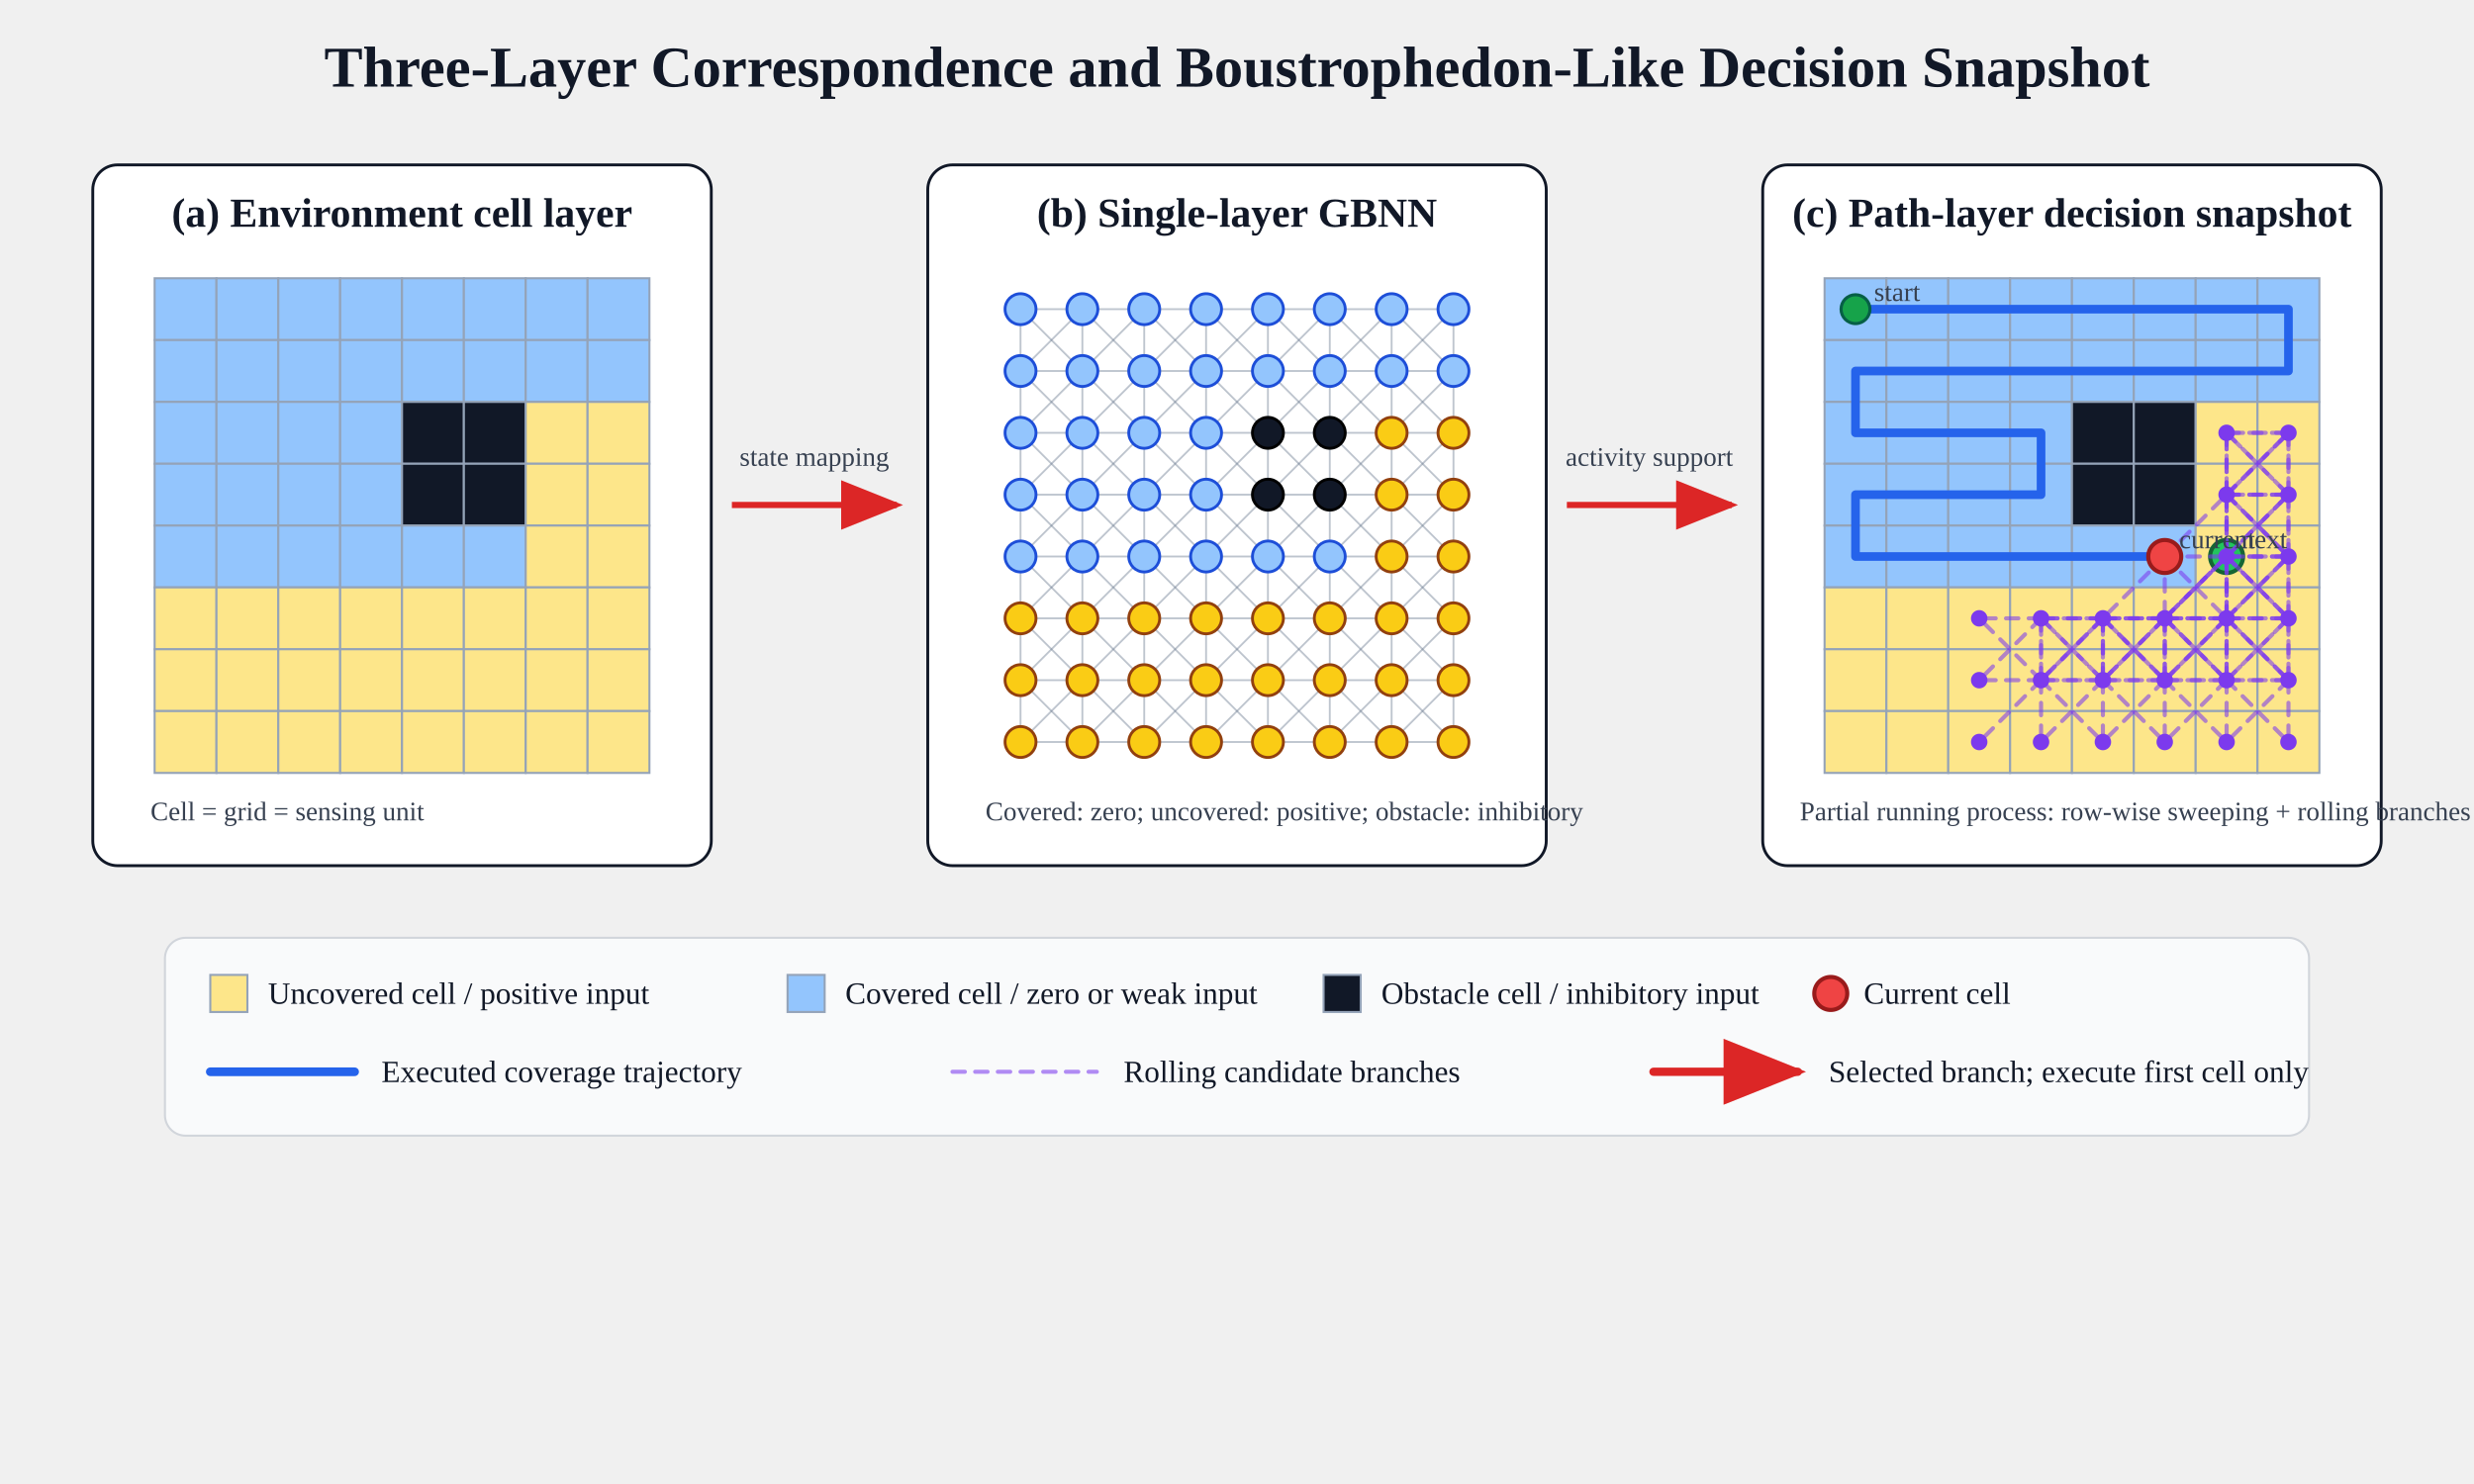
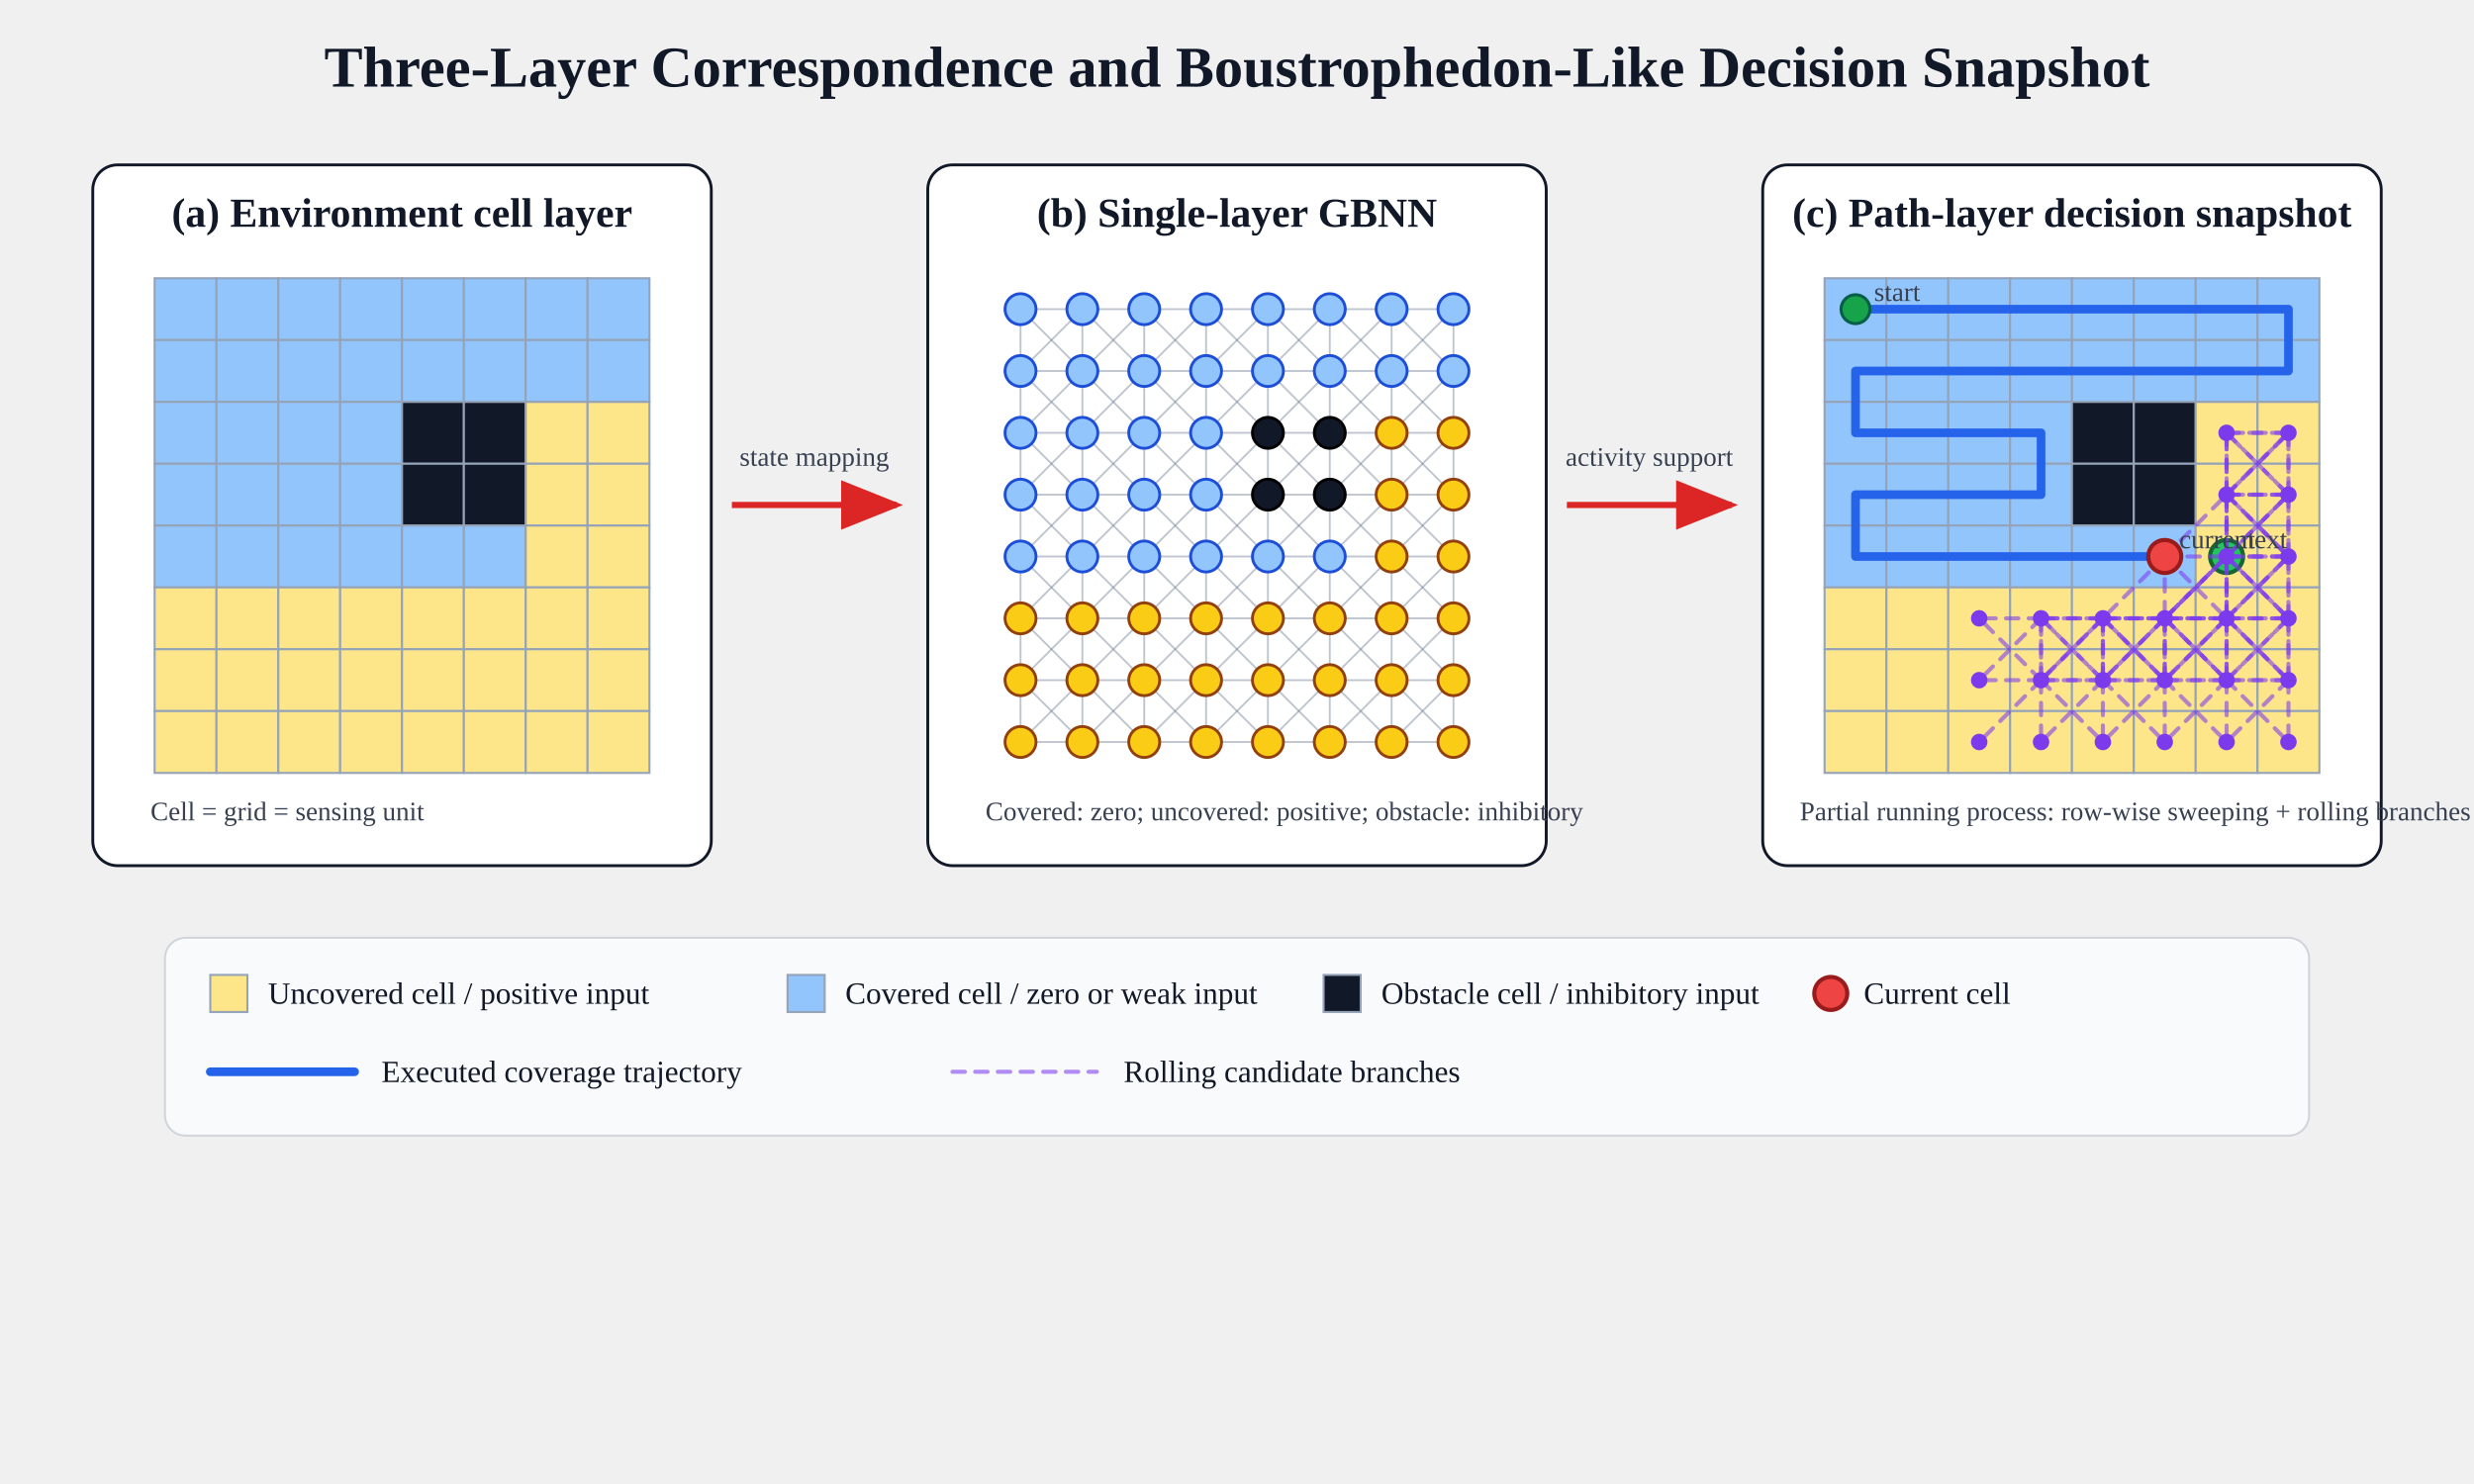
<svg xmlns="http://www.w3.org/2000/svg" width="1200" height="720" viewBox="0 0 1200 720">
  <defs>
    <style>
      text { font-family: "Times New Roman", "Noto Serif", serif; fill:#111827; }
      .title { font-size:28px; font-weight:bold; }
      .subtitle { font-size:20px; font-weight:bold; }
      .label { font-size:15px; }
      .small { font-size:13px; fill:#374151; }
      .panel { fill:#ffffff; stroke:#111827; stroke-width:1.4; rx:12; }
      .grid { stroke:#94a3b8; stroke-width:1; }
      .covered { fill:#93c5fd; }
      .uncovered { fill:#fde68a; }
      .obstacle { fill:#111827; }
      .current-cell { fill:#ef4444; stroke:#991b1b; stroke-width:2; }
      .next-cell { fill:#22c55e; stroke:#166534; stroke-width:2; }
      .synapse { stroke:#64748b; stroke-width:0.9; opacity:0.42; }
      .neuron-pos { fill:#facc15; stroke:#92400e; stroke-width:1.4; }
      .neuron-zero { fill:#93c5fd; stroke:#1d4ed8; stroke-width:1.4; }
      .neuron-neg { fill:#111827; stroke:#000000; stroke-width:1.4; }
      .history { fill:none; stroke:#2563eb; stroke-width:4.2; stroke-linecap:round; stroke-linejoin:round; }
      .candidate { fill:none; stroke:#7c3aed; stroke-width:2; stroke-dasharray:6 5; opacity:0.58; stroke-linecap:round; stroke-linejoin:round; }
      .best { fill:none; stroke:#dc2626; stroke-width:4; stroke-linecap:round; stroke-linejoin:round; marker-end:url(#arrowhead); }
      .arrow { stroke:#dc2626; stroke-width:3; marker-end:url(#arrowhead); }
    </style>
    <marker id="arrowhead" markerWidth="10" markerHeight="8" refX="9" refY="4" orient="auto">
      <polygon points="0 0,10 4,0 8" fill="#dc2626" />
    </marker>
    <g id="cell-state-layer">
      <rect x="30" y="55" width="30" height="30" class="covered grid" />
      <rect x="60" y="55" width="30" height="30" class="covered grid" />
      <rect x="90" y="55" width="30" height="30" class="covered grid" />
      <rect x="120" y="55" width="30" height="30" class="covered grid" />
      <rect x="150" y="55" width="30" height="30" class="covered grid" />
      <rect x="180" y="55" width="30" height="30" class="covered grid" />
      <rect x="210" y="55" width="30" height="30" class="covered grid" />
      <rect x="240" y="55" width="30" height="30" class="covered grid" />
      <rect x="30" y="85" width="30" height="30" class="covered grid" />
      <rect x="60" y="85" width="30" height="30" class="covered grid" />
      <rect x="90" y="85" width="30" height="30" class="covered grid" />
      <rect x="120" y="85" width="30" height="30" class="covered grid" />
      <rect x="150" y="85" width="30" height="30" class="covered grid" />
      <rect x="180" y="85" width="30" height="30" class="covered grid" />
      <rect x="210" y="85" width="30" height="30" class="covered grid" />
      <rect x="240" y="85" width="30" height="30" class="covered grid" />
      <rect x="30" y="115" width="30" height="30" class="covered grid" />
      <rect x="60" y="115" width="30" height="30" class="covered grid" />
      <rect x="90" y="115" width="30" height="30" class="covered grid" />
      <rect x="120" y="115" width="30" height="30" class="covered grid" />
      <rect x="150" y="115" width="30" height="30" class="obstacle grid" />
      <rect x="180" y="115" width="30" height="30" class="obstacle grid" />
      <rect x="210" y="115" width="30" height="30" class="uncovered grid" />
      <rect x="240" y="115" width="30" height="30" class="uncovered grid" />
      <rect x="30" y="145" width="30" height="30" class="covered grid" />
      <rect x="60" y="145" width="30" height="30" class="covered grid" />
      <rect x="90" y="145" width="30" height="30" class="covered grid" />
      <rect x="120" y="145" width="30" height="30" class="covered grid" />
      <rect x="150" y="145" width="30" height="30" class="obstacle grid" />
      <rect x="180" y="145" width="30" height="30" class="obstacle grid" />
      <rect x="210" y="145" width="30" height="30" class="uncovered grid" />
      <rect x="240" y="145" width="30" height="30" class="uncovered grid" />
      <rect x="30" y="175" width="30" height="30" class="covered grid" />
      <rect x="60" y="175" width="30" height="30" class="covered grid" />
      <rect x="90" y="175" width="30" height="30" class="covered grid" />
      <rect x="120" y="175" width="30" height="30" class="covered grid" />
      <rect x="150" y="175" width="30" height="30" class="covered grid" />
      <rect x="180" y="175" width="30" height="30" class="covered grid" />
      <rect x="210" y="175" width="30" height="30" class="uncovered grid" />
      <rect x="240" y="175" width="30" height="30" class="uncovered grid" />
      <rect x="30" y="205" width="30" height="30" class="uncovered grid" />
      <rect x="60" y="205" width="30" height="30" class="uncovered grid" />
      <rect x="90" y="205" width="30" height="30" class="uncovered grid" />
      <rect x="120" y="205" width="30" height="30" class="uncovered grid" />
      <rect x="150" y="205" width="30" height="30" class="uncovered grid" />
      <rect x="180" y="205" width="30" height="30" class="uncovered grid" />
      <rect x="210" y="205" width="30" height="30" class="uncovered grid" />
      <rect x="240" y="205" width="30" height="30" class="uncovered grid" />
      <rect x="30" y="235" width="30" height="30" class="uncovered grid" />
      <rect x="60" y="235" width="30" height="30" class="uncovered grid" />
      <rect x="90" y="235" width="30" height="30" class="uncovered grid" />
      <rect x="120" y="235" width="30" height="30" class="uncovered grid" />
      <rect x="150" y="235" width="30" height="30" class="uncovered grid" />
      <rect x="180" y="235" width="30" height="30" class="uncovered grid" />
      <rect x="210" y="235" width="30" height="30" class="uncovered grid" />
      <rect x="240" y="235" width="30" height="30" class="uncovered grid" />
      <rect x="30" y="265" width="30" height="30" class="uncovered grid" />
      <rect x="60" y="265" width="30" height="30" class="uncovered grid" />
      <rect x="90" y="265" width="30" height="30" class="uncovered grid" />
      <rect x="120" y="265" width="30" height="30" class="uncovered grid" />
      <rect x="150" y="265" width="30" height="30" class="uncovered grid" />
      <rect x="180" y="265" width="30" height="30" class="uncovered grid" />
      <rect x="210" y="265" width="30" height="30" class="uncovered grid" />
      <rect x="240" y="265" width="30" height="30" class="uncovered grid" />
    </g>
    <g id="eight-neighbor-links">
      <path d="M45 70 H255 M45 100 H255 M45 130 H255 M45 160 H255 M45 190 H255 M45 220 H255 M45 250 H255 M45 280 H255" class="synapse" />
      <path d="M45 70 V280 M75 70 V280 M105 70 V280 M135 70 V280 M165 70 V280 M195 70 V280 M225 70 V280 M255 70 V280" class="synapse" />
      <path d="M45 70 L255 280 M75 70 L255 250 M105 70 L255 220 M135 70 L255 190 M165 70 L255 160 M195 70 L255 130 M225 70 L255 100 M45 100 L225 280 M45 130 L195 280 M45 160 L165 280 M45 190 L135 280 M45 220 L105 280 M45 250 L75 280" class="synapse" />
      <path d="M255 70 L45 280 M225 70 L45 250 M195 70 L45 220 M165 70 L45 190 M135 70 L45 160 M105 70 L45 130 M75 70 L45 100 M255 100 L75 280 M255 130 L105 280 M255 160 L135 280 M255 190 L165 280 M255 220 L195 280 M255 250 L225 280" class="synapse" />
    </g>
    <g id="neuron-layer">
      <use href="#eight-neighbor-links" />
      <circle cx="45" cy="70" r="7.5" class="neuron-zero" />
      <circle cx="75" cy="70" r="7.5" class="neuron-zero" />
      <circle cx="105" cy="70" r="7.5" class="neuron-zero" />
      <circle cx="135" cy="70" r="7.5" class="neuron-zero" />
      <circle cx="165" cy="70" r="7.5" class="neuron-zero" />
      <circle cx="195" cy="70" r="7.5" class="neuron-zero" />
      <circle cx="225" cy="70" r="7.5" class="neuron-zero" />
      <circle cx="255" cy="70" r="7.5" class="neuron-zero" />
      <circle cx="45" cy="100" r="7.5" class="neuron-zero" />
      <circle cx="75" cy="100" r="7.5" class="neuron-zero" />
      <circle cx="105" cy="100" r="7.5" class="neuron-zero" />
      <circle cx="135" cy="100" r="7.5" class="neuron-zero" />
      <circle cx="165" cy="100" r="7.5" class="neuron-zero" />
      <circle cx="195" cy="100" r="7.5" class="neuron-zero" />
      <circle cx="225" cy="100" r="7.5" class="neuron-zero" />
      <circle cx="255" cy="100" r="7.5" class="neuron-zero" />
      <circle cx="45" cy="130" r="7.5" class="neuron-zero" />
      <circle cx="75" cy="130" r="7.5" class="neuron-zero" />
      <circle cx="105" cy="130" r="7.5" class="neuron-zero" />
      <circle cx="135" cy="130" r="7.5" class="neuron-zero" />
      <circle cx="165" cy="130" r="7.5" class="neuron-neg" />
      <circle cx="195" cy="130" r="7.5" class="neuron-neg" />
      <circle cx="225" cy="130" r="7.5" class="neuron-pos" />
      <circle cx="255" cy="130" r="7.5" class="neuron-pos" />
      <circle cx="45" cy="160" r="7.5" class="neuron-zero" />
      <circle cx="75" cy="160" r="7.5" class="neuron-zero" />
      <circle cx="105" cy="160" r="7.5" class="neuron-zero" />
      <circle cx="135" cy="160" r="7.5" class="neuron-zero" />
      <circle cx="165" cy="160" r="7.5" class="neuron-neg" />
      <circle cx="195" cy="160" r="7.5" class="neuron-neg" />
      <circle cx="225" cy="160" r="7.5" class="neuron-pos" />
      <circle cx="255" cy="160" r="7.5" class="neuron-pos" />
      <circle cx="45" cy="190" r="7.5" class="neuron-zero" />
      <circle cx="75" cy="190" r="7.5" class="neuron-zero" />
      <circle cx="105" cy="190" r="7.5" class="neuron-zero" />
      <circle cx="135" cy="190" r="7.5" class="neuron-zero" />
      <circle cx="165" cy="190" r="7.5" class="neuron-zero" />
      <circle cx="195" cy="190" r="7.5" class="neuron-zero" />
      <circle cx="225" cy="190" r="7.5" class="neuron-pos" />
      <circle cx="255" cy="190" r="7.5" class="neuron-pos" />
      <circle cx="45" cy="220" r="7.5" class="neuron-pos" />
      <circle cx="75" cy="220" r="7.5" class="neuron-pos" />
      <circle cx="105" cy="220" r="7.5" class="neuron-pos" />
      <circle cx="135" cy="220" r="7.5" class="neuron-pos" />
      <circle cx="165" cy="220" r="7.5" class="neuron-pos" />
      <circle cx="195" cy="220" r="7.5" class="neuron-pos" />
      <circle cx="225" cy="220" r="7.5" class="neuron-pos" />
      <circle cx="255" cy="220" r="7.5" class="neuron-pos" />
      <circle cx="45" cy="250" r="7.5" class="neuron-pos" />
      <circle cx="75" cy="250" r="7.5" class="neuron-pos" />
      <circle cx="105" cy="250" r="7.5" class="neuron-pos" />
      <circle cx="135" cy="250" r="7.5" class="neuron-pos" />
      <circle cx="165" cy="250" r="7.5" class="neuron-pos" />
      <circle cx="195" cy="250" r="7.5" class="neuron-pos" />
      <circle cx="225" cy="250" r="7.5" class="neuron-pos" />
      <circle cx="255" cy="250" r="7.5" class="neuron-pos" />
      <circle cx="45" cy="280" r="7.5" class="neuron-pos" />
      <circle cx="75" cy="280" r="7.5" class="neuron-pos" />
      <circle cx="105" cy="280" r="7.5" class="neuron-pos" />
      <circle cx="135" cy="280" r="7.5" class="neuron-pos" />
      <circle cx="165" cy="280" r="7.5" class="neuron-pos" />
      <circle cx="195" cy="280" r="7.5" class="neuron-pos" />
      <circle cx="225" cy="280" r="7.5" class="neuron-pos" />
      <circle cx="255" cy="280" r="7.5" class="neuron-pos" />
    </g>
  </defs>
  <text x="600" y="42" text-anchor="middle" class="title">
    Three-Layer Correspondence and Boustrophedon-Like Decision Snapshot
  </text>
  <g transform="translate(45 80)">
    <rect x="0" y="0" width="300" height="340" class="panel" />
    <text x="150" y="30" text-anchor="middle" class="subtitle">(a) Environment cell layer</text>
    <use href="#cell-state-layer" />
    <text x="28" y="318" class="small">Cell = grid = sensing unit</text>
  </g>
  <g transform="translate(450 80)">
    <rect x="0" y="0" width="300" height="340" class="panel" />
    <text x="150" y="30" text-anchor="middle" class="subtitle">(b) Single-layer GBNN</text>
    <use href="#neuron-layer" />
    <text x="28" y="318" class="small">Covered: zero; uncovered: positive; obstacle: inhibitory</text>
  </g>
  <g transform="translate(855 80)">
    <rect x="0" y="0" width="300" height="340" class="panel" />
    <text x="150" y="30" text-anchor="middle" class="subtitle">(c) Path-layer decision snapshot</text>
    <use href="#cell-state-layer" />
    <polyline class="history" points="       45,70 75,70 105,70 135,70 165,70 195,70 225,70 255,70       255,100 225,100 195,100 165,100 135,100 105,100 75,100 45,100       45,130 75,130 105,130 135,130       135,160 105,160 75,160 45,160       45,190 75,190 105,190 135,190 165,190 195,190" />
    <circle cx="225" cy="190" r="8" class="next-cell" />
    <line x1="195" y1="190" x2="225" y2="160" class="candidate" />
    <line x1="195" y1="190" x2="225" y2="190" class="candidate" />
    <line x1="195" y1="190" x2="165" y2="220" class="candidate" />
    <line x1="195" y1="190" x2="195" y2="220" class="candidate" />
    <line x1="195" y1="190" x2="225" y2="220" class="candidate" />
    <line x1="225" y1="160" x2="225" y2="130" class="candidate" />
    <line x1="225" y1="160" x2="255" y2="130" class="candidate" />
    <line x1="225" y1="160" x2="255" y2="160" class="candidate" />
    <line x1="225" y1="160" x2="225" y2="190" class="candidate" />
    <line x1="225" y1="160" x2="255" y2="190" class="candidate" />
    <line x1="225" y1="190" x2="225" y2="160" class="candidate" />
    <line x1="225" y1="190" x2="255" y2="160" class="candidate" />
    <line x1="225" y1="190" x2="255" y2="190" class="candidate" />
    <line x1="225" y1="190" x2="195" y2="220" class="candidate" />
    <line x1="225" y1="190" x2="225" y2="220" class="candidate" />
    <line x1="225" y1="190" x2="255" y2="220" class="candidate" />
    <line x1="165" y1="220" x2="135" y2="220" class="candidate" />
    <line x1="165" y1="220" x2="195" y2="220" class="candidate" />
    <line x1="165" y1="220" x2="135" y2="250" class="candidate" />
    <line x1="165" y1="220" x2="165" y2="250" class="candidate" />
    <line x1="165" y1="220" x2="195" y2="250" class="candidate" />
    <line x1="195" y1="220" x2="225" y2="190" class="candidate" />
    <line x1="195" y1="220" x2="165" y2="220" class="candidate" />
    <line x1="195" y1="220" x2="225" y2="220" class="candidate" />
    <line x1="195" y1="220" x2="165" y2="250" class="candidate" />
    <line x1="195" y1="220" x2="195" y2="250" class="candidate" />
    <line x1="195" y1="220" x2="225" y2="250" class="candidate" />
    <line x1="225" y1="220" x2="225" y2="190" class="candidate" />
    <line x1="225" y1="220" x2="255" y2="190" class="candidate" />
    <line x1="225" y1="220" x2="195" y2="220" class="candidate" />
    <line x1="225" y1="220" x2="255" y2="220" class="candidate" />
    <line x1="225" y1="220" x2="195" y2="250" class="candidate" />
    <line x1="225" y1="220" x2="225" y2="250" class="candidate" />
    <line x1="225" y1="220" x2="255" y2="250" class="candidate" />
    <line x1="225" y1="130" x2="255" y2="130" class="candidate" />
    <line x1="225" y1="130" x2="225" y2="160" class="candidate" />
    <line x1="225" y1="130" x2="255" y2="160" class="candidate" />
    <line x1="255" y1="130" x2="225" y2="130" class="candidate" />
    <line x1="255" y1="130" x2="225" y2="160" class="candidate" />
    <line x1="255" y1="130" x2="255" y2="160" class="candidate" />
    <line x1="255" y1="160" x2="225" y2="130" class="candidate" />
    <line x1="255" y1="160" x2="255" y2="130" class="candidate" />
    <line x1="255" y1="160" x2="225" y2="160" class="candidate" />
    <line x1="255" y1="160" x2="225" y2="190" class="candidate" />
    <line x1="255" y1="160" x2="255" y2="190" class="candidate" />
    <line x1="225" y1="190" x2="225" y2="160" class="candidate" />
    <line x1="225" y1="190" x2="255" y2="160" class="candidate" />
    <line x1="225" y1="190" x2="255" y2="190" class="candidate" />
    <line x1="225" y1="190" x2="195" y2="220" class="candidate" />
    <line x1="225" y1="190" x2="225" y2="220" class="candidate" />
    <line x1="225" y1="190" x2="255" y2="220" class="candidate" />
    <line x1="255" y1="190" x2="225" y2="160" class="candidate" />
    <line x1="255" y1="190" x2="255" y2="160" class="candidate" />
    <line x1="255" y1="190" x2="225" y2="190" class="candidate" />
    <line x1="255" y1="190" x2="225" y2="220" class="candidate" />
    <line x1="255" y1="190" x2="255" y2="220" class="candidate" />
    <line x1="225" y1="160" x2="225" y2="130" class="candidate" />
    <line x1="225" y1="160" x2="255" y2="130" class="candidate" />
    <line x1="225" y1="160" x2="255" y2="160" class="candidate" />
    <line x1="225" y1="160" x2="225" y2="190" class="candidate" />
    <line x1="225" y1="160" x2="255" y2="190" class="candidate" />
    <line x1="195" y1="220" x2="225" y2="190" class="candidate" />
    <line x1="195" y1="220" x2="165" y2="220" class="candidate" />
    <line x1="195" y1="220" x2="225" y2="220" class="candidate" />
    <line x1="195" y1="220" x2="165" y2="250" class="candidate" />
    <line x1="195" y1="220" x2="195" y2="250" class="candidate" />
    <line x1="195" y1="220" x2="225" y2="250" class="candidate" />
    <line x1="225" y1="220" x2="225" y2="190" class="candidate" />
    <line x1="225" y1="220" x2="255" y2="190" class="candidate" />
    <line x1="225" y1="220" x2="195" y2="220" class="candidate" />
    <line x1="225" y1="220" x2="255" y2="220" class="candidate" />
    <line x1="225" y1="220" x2="195" y2="250" class="candidate" />
    <line x1="225" y1="220" x2="225" y2="250" class="candidate" />
    <line x1="225" y1="220" x2="255" y2="250" class="candidate" />
    <line x1="255" y1="220" x2="225" y2="190" class="candidate" />
    <line x1="255" y1="220" x2="255" y2="190" class="candidate" />
    <line x1="255" y1="220" x2="225" y2="220" class="candidate" />
    <line x1="255" y1="220" x2="225" y2="250" class="candidate" />
    <line x1="255" y1="220" x2="255" y2="250" class="candidate" />
    <line x1="135" y1="220" x2="105" y2="220" class="candidate" />
    <line x1="135" y1="220" x2="165" y2="220" class="candidate" />
    <line x1="135" y1="220" x2="105" y2="250" class="candidate" />
    <line x1="135" y1="220" x2="135" y2="250" class="candidate" />
    <line x1="135" y1="220" x2="165" y2="250" class="candidate" />
    <line x1="135" y1="250" x2="105" y2="220" class="candidate" />
    <line x1="135" y1="250" x2="135" y2="220" class="candidate" />
    <line x1="135" y1="250" x2="165" y2="220" class="candidate" />
    <line x1="135" y1="250" x2="105" y2="250" class="candidate" />
    <line x1="135" y1="250" x2="165" y2="250" class="candidate" />
    <line x1="135" y1="250" x2="105" y2="280" class="candidate" />
    <line x1="135" y1="250" x2="135" y2="280" class="candidate" />
    <line x1="135" y1="250" x2="165" y2="280" class="candidate" />
    <line x1="165" y1="250" x2="135" y2="220" class="candidate" />
    <line x1="165" y1="250" x2="165" y2="220" class="candidate" />
    <line x1="165" y1="250" x2="195" y2="220" class="candidate" />
    <line x1="165" y1="250" x2="135" y2="250" class="candidate" />
    <line x1="165" y1="250" x2="195" y2="250" class="candidate" />
    <line x1="165" y1="250" x2="135" y2="280" class="candidate" />
    <line x1="165" y1="250" x2="165" y2="280" class="candidate" />
    <line x1="165" y1="250" x2="195" y2="280" class="candidate" />
    <line x1="195" y1="250" x2="165" y2="220" class="candidate" />
    <line x1="195" y1="250" x2="195" y2="220" class="candidate" />
    <line x1="195" y1="250" x2="225" y2="220" class="candidate" />
    <line x1="195" y1="250" x2="165" y2="250" class="candidate" />
    <line x1="195" y1="250" x2="225" y2="250" class="candidate" />
    <line x1="195" y1="250" x2="165" y2="280" class="candidate" />
    <line x1="195" y1="250" x2="195" y2="280" class="candidate" />
    <line x1="195" y1="250" x2="225" y2="280" class="candidate" />
    <line x1="165" y1="220" x2="135" y2="220" class="candidate" />
    <line x1="165" y1="220" x2="195" y2="220" class="candidate" />
    <line x1="165" y1="220" x2="135" y2="250" class="candidate" />
    <line x1="165" y1="220" x2="165" y2="250" class="candidate" />
    <line x1="165" y1="220" x2="195" y2="250" class="candidate" />
    <line x1="225" y1="250" x2="195" y2="220" class="candidate" />
    <line x1="225" y1="250" x2="225" y2="220" class="candidate" />
    <line x1="225" y1="250" x2="255" y2="220" class="candidate" />
    <line x1="225" y1="250" x2="195" y2="250" class="candidate" />
    <line x1="225" y1="250" x2="255" y2="250" class="candidate" />
    <line x1="225" y1="250" x2="195" y2="280" class="candidate" />
    <line x1="225" y1="250" x2="225" y2="280" class="candidate" />
    <line x1="225" y1="250" x2="255" y2="280" class="candidate" />
    <line x1="255" y1="250" x2="225" y2="220" class="candidate" />
    <line x1="255" y1="250" x2="255" y2="220" class="candidate" />
    <line x1="255" y1="250" x2="225" y2="250" class="candidate" />
    <line x1="255" y1="250" x2="225" y2="280" class="candidate" />
    <line x1="255" y1="250" x2="255" y2="280" class="candidate" />
    <circle cx="225" cy="130" r="4" fill="#7c3aed" />
    <circle cx="255" cy="130" r="4" fill="#7c3aed" />
    <circle cx="225" cy="160" r="4" fill="#7c3aed" />
    <circle cx="255" cy="160" r="4" fill="#7c3aed" />
    <circle cx="225" cy="190" r="4" fill="#7c3aed" />
    <circle cx="255" cy="190" r="4" fill="#7c3aed" />
    <circle cx="105" cy="220" r="4" fill="#7c3aed" />
    <circle cx="135" cy="220" r="4" fill="#7c3aed" />
    <circle cx="165" cy="220" r="4" fill="#7c3aed" />
    <circle cx="195" cy="220" r="4" fill="#7c3aed" />
    <circle cx="225" cy="220" r="4" fill="#7c3aed" />
    <circle cx="255" cy="220" r="4" fill="#7c3aed" />
    <circle cx="105" cy="250" r="4" fill="#7c3aed" />
    <circle cx="135" cy="250" r="4" fill="#7c3aed" />
    <circle cx="165" cy="250" r="4" fill="#7c3aed" />
    <circle cx="195" cy="250" r="4" fill="#7c3aed" />
    <circle cx="225" cy="250" r="4" fill="#7c3aed" />
    <circle cx="255" cy="250" r="4" fill="#7c3aed" />
    <circle cx="105" cy="280" r="4" fill="#7c3aed" />
    <circle cx="135" cy="280" r="4" fill="#7c3aed" />
    <circle cx="165" cy="280" r="4" fill="#7c3aed" />
    <circle cx="195" cy="280" r="4" fill="#7c3aed" />
    <circle cx="225" cy="280" r="4" fill="#7c3aed" />
    <circle cx="255" cy="280" r="4" fill="#7c3aed" />
    <circle cx="45" cy="70" r="7" fill="#16a34a" stroke="#065f46" stroke-width="1.5" />
    <circle cx="195" cy="190" r="8" class="current-cell" />
    <text x="54" y="66" class="small">start</text>
    <text x="202" y="186" class="small">current</text>
    <text x="232" y="186" class="small">next</text>
    <text x="18" y="318" class="small">Partial running process: row-wise sweeping + rolling branches</text>
  </g>
  <line x1="355" y1="245" x2="435" y2="245" class="arrow" />
  <line x1="760" y1="245" x2="840" y2="245" class="arrow" />
  <text x="395" y="226" text-anchor="middle" class="small">state mapping</text>
  <text x="800" y="226" text-anchor="middle" class="small">activity support</text>
  <g transform="translate(80 455)">
    <rect x="0" y="0" width="1040" height="96" fill="#f9fafb" stroke="#d1d5db" rx="10" />
    <rect x="22" y="18" width="18" height="18" class="uncovered grid" />
    <text x="50" y="32" class="label">Uncovered cell / positive input</text>
    <rect x="302" y="18" width="18" height="18" class="covered grid" />
    <text x="330" y="32" class="label">Covered cell / zero or weak input</text>
    <rect x="562" y="18" width="18" height="18" class="obstacle grid" />
    <text x="590" y="32" class="label">Obstacle cell / inhibitory input</text>
    <circle cx="808" cy="27" r="8" class="current-cell" />
    <text x="824" y="32" class="label">Current cell</text>
    <line x1="22" y1="65" x2="92" y2="65" class="history" />
    <text x="105" y="70" class="label">Executed coverage trajectory</text>
    <line x1="382" y1="65" x2="452" y2="65" class="candidate" />
    <text x="465" y="70" class="label">Rolling candidate branches</text>
-     <line x1="722" y1="65" x2="792" y2="65" class="best" />
-     <text x="807" y="70" class="label">Selected branch; execute first cell only</text>
  </g>
</svg>
